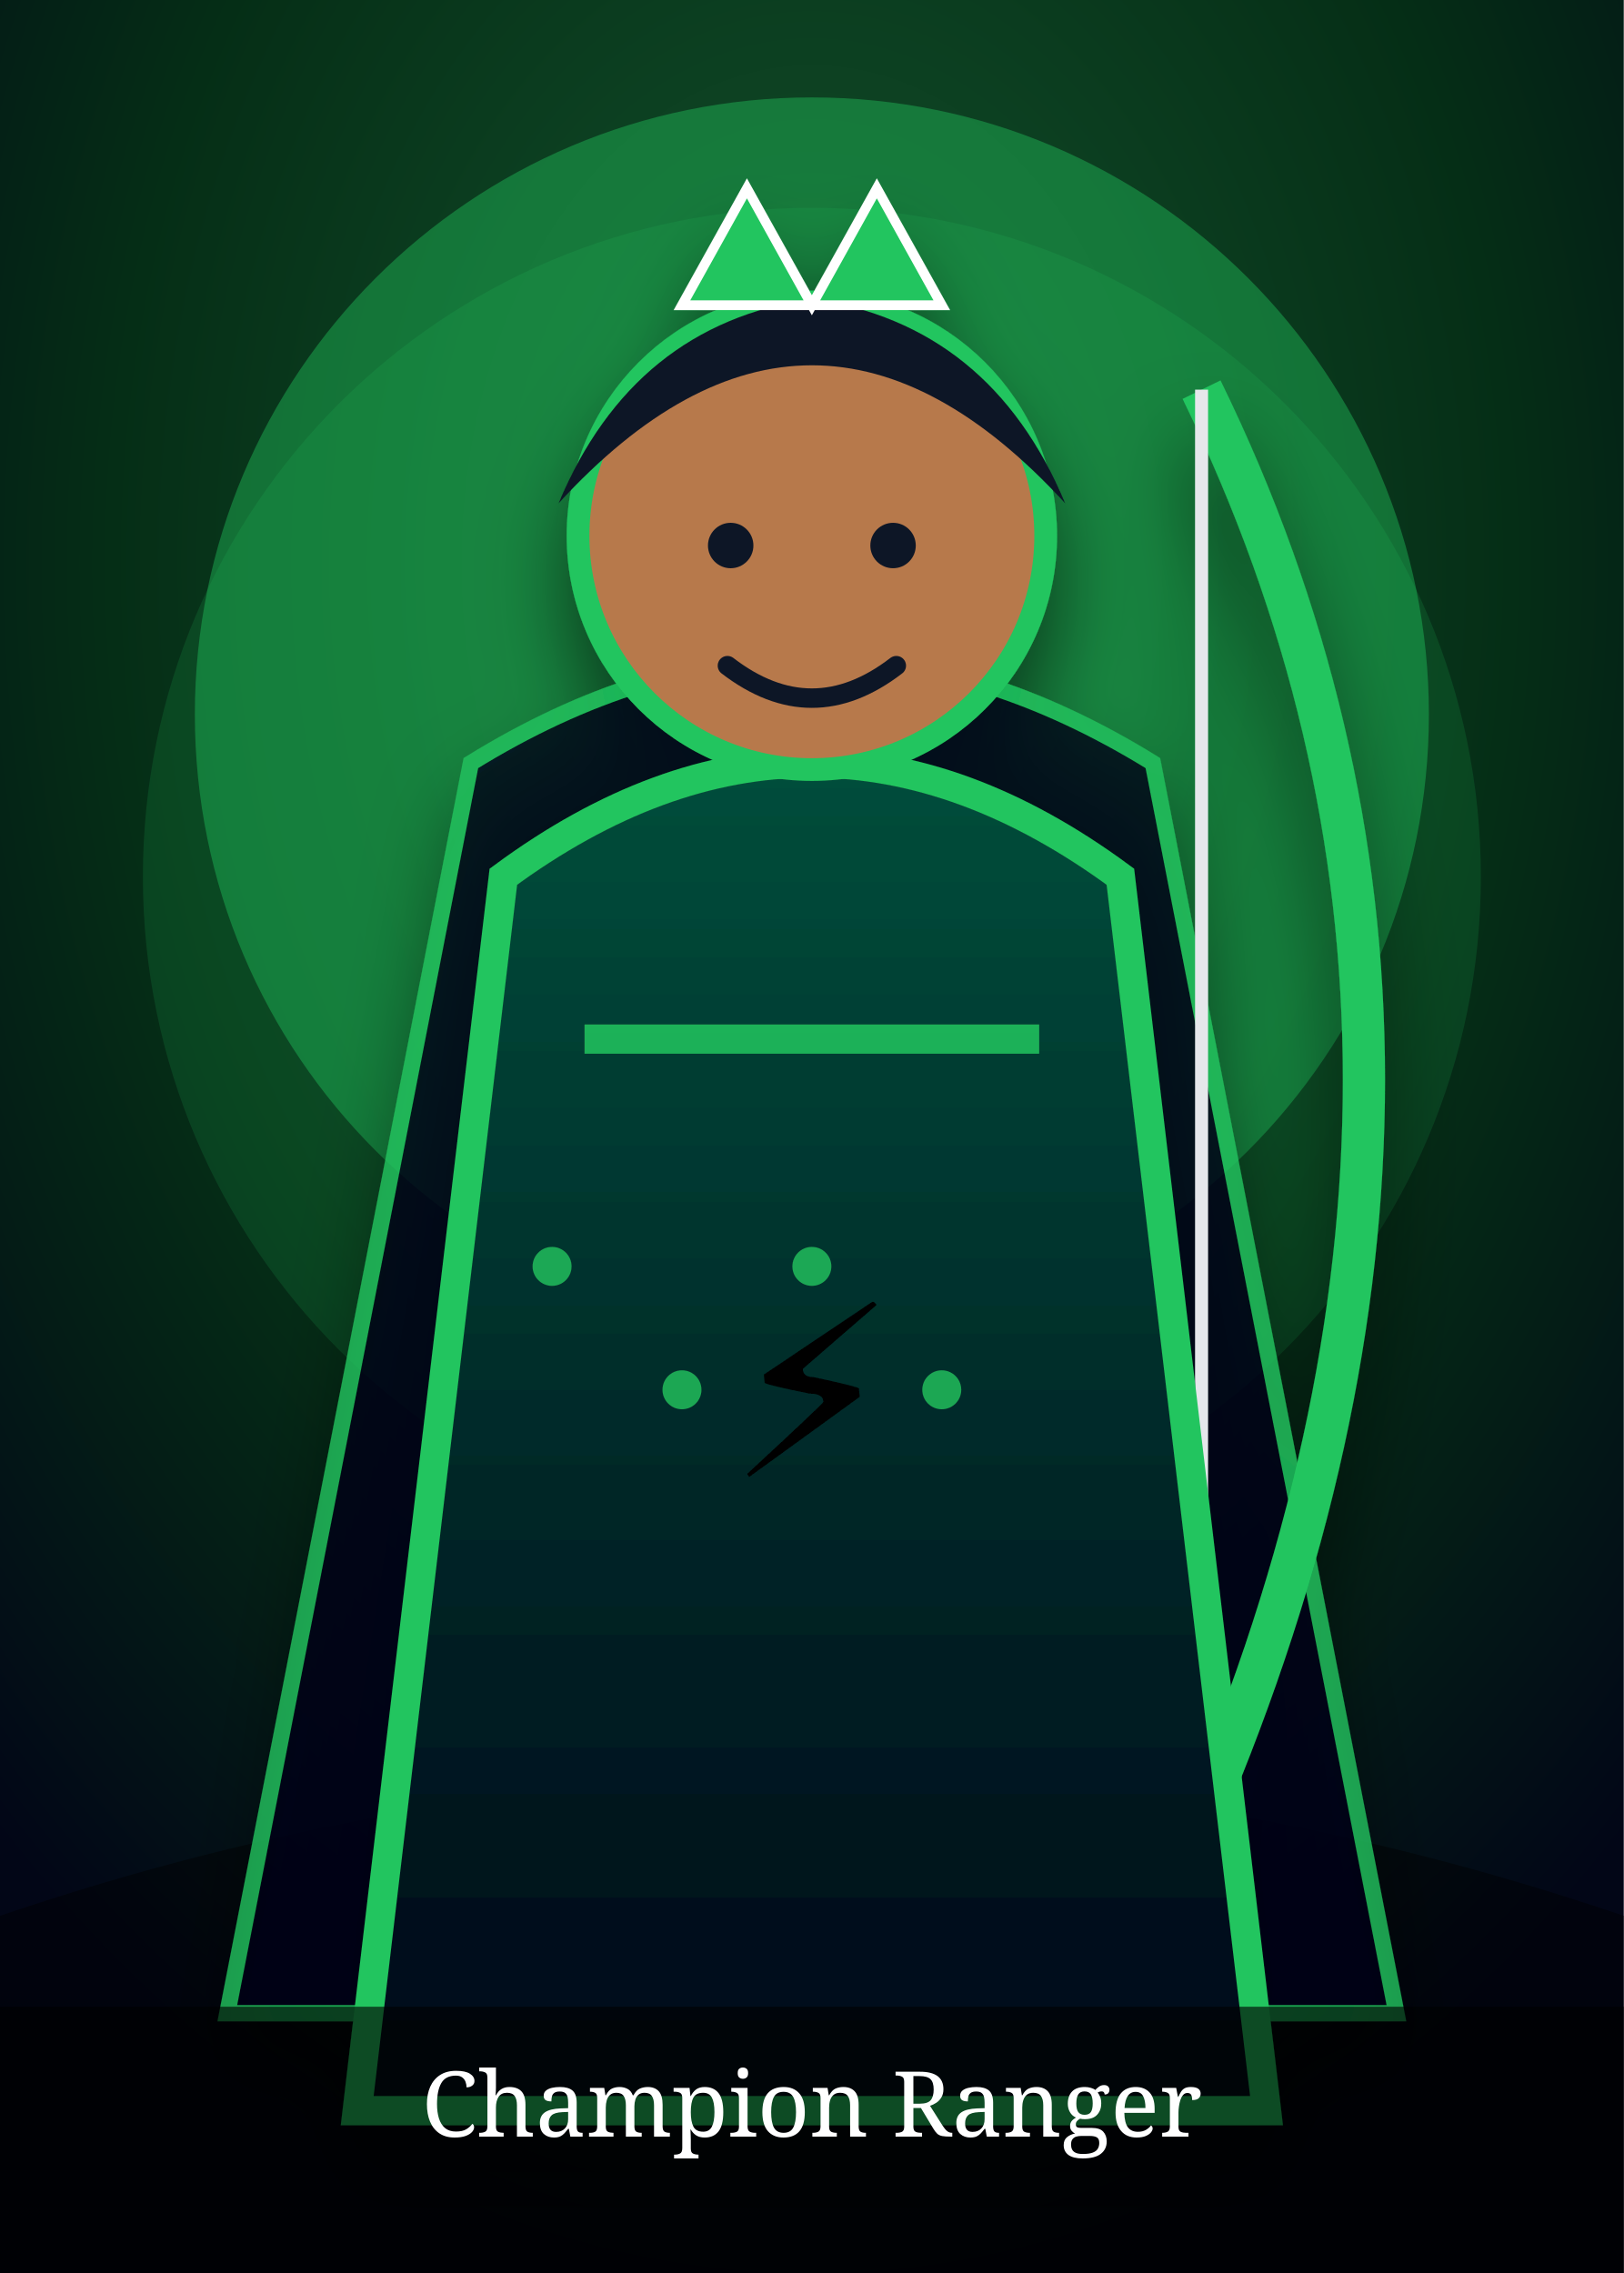
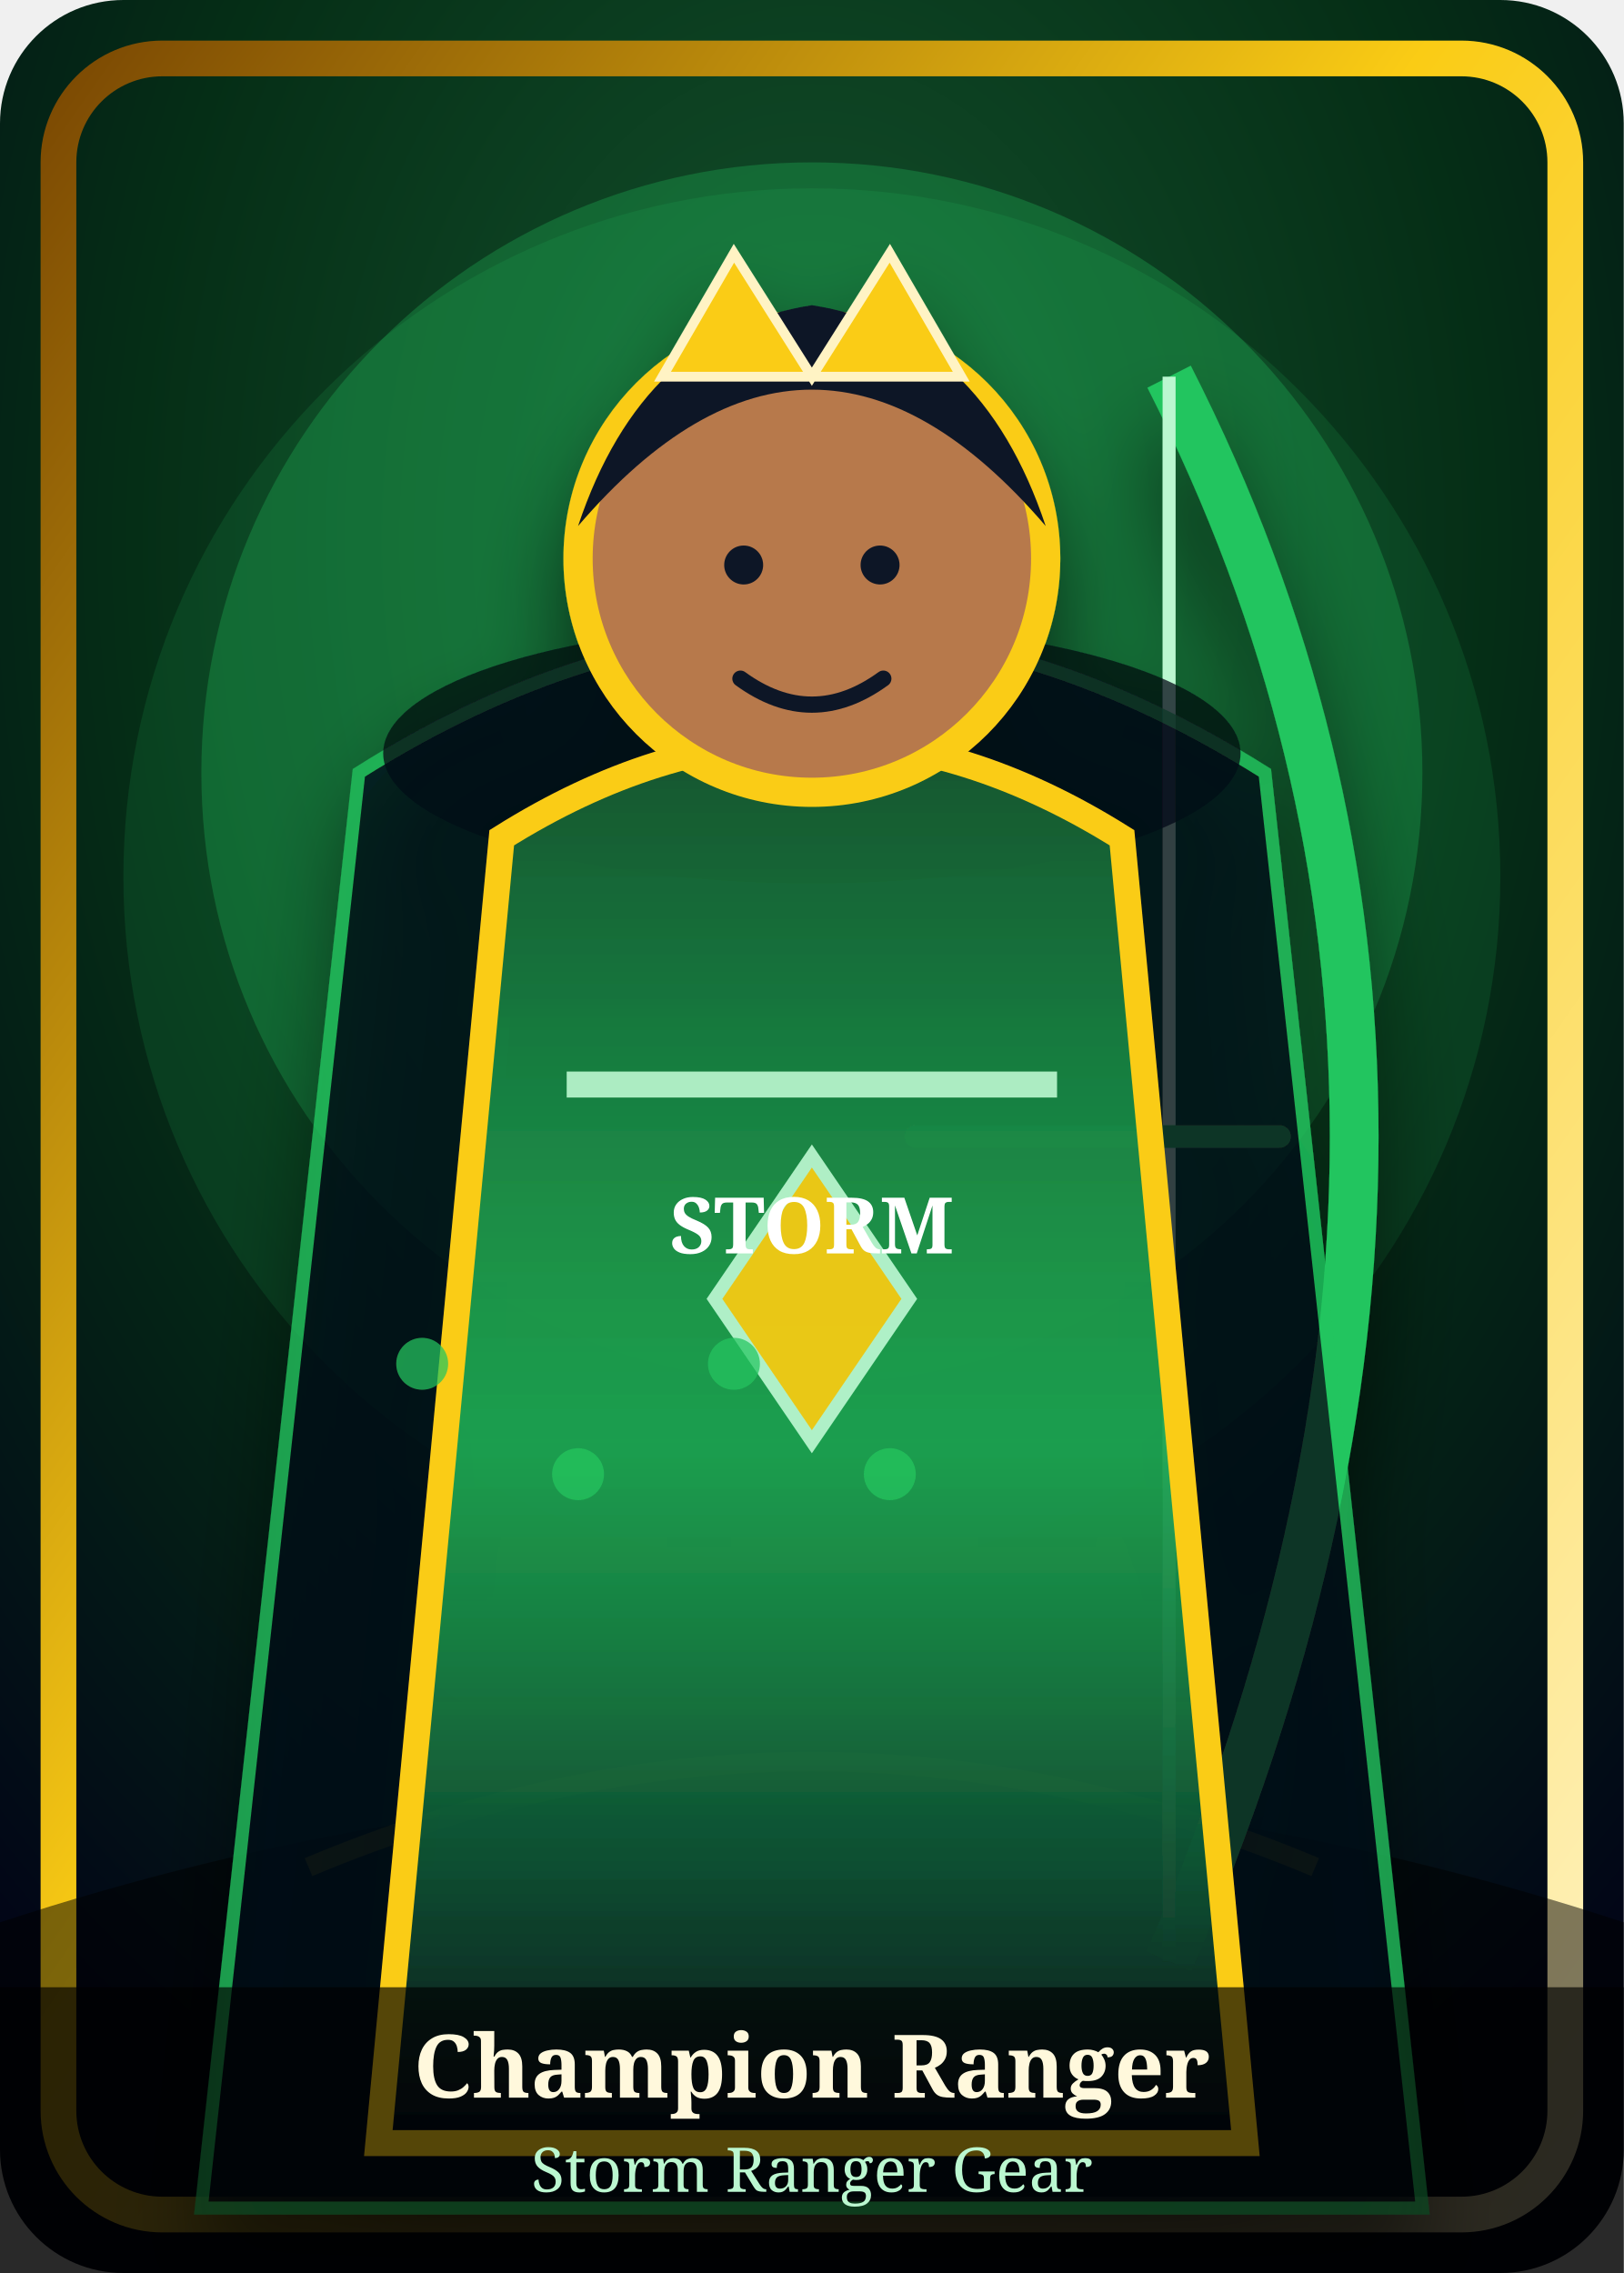
<svg xmlns="http://www.w3.org/2000/svg" width="500" height="700" viewBox="0 0 500 700">
  <defs>
-     <radialGradient id="bg" cx="50%" cy="25%" r="75%">
+     <radialGradient id="bg" cx="50%" cy="24%" r="78%">
      <stop offset="0%" stop-color="#14532d" />
-       <stop offset="58%" stop-color="#052e16" />
+       <stop offset="54%" stop-color="#052e16" />
      <stop offset="100%" stop-color="#020617" />
    </radialGradient>
+     <linearGradient id="gear" x1="0" x2="0" y1="0" y2="1">
+       <stop offset="0%" stop-color="#14532d" />
+       <stop offset="50%" stop-color="#22c55e" stop-opacity=".78" />
+       <stop offset="100%" stop-color="#050816" />
+     </linearGradient>
+     <linearGradient id="gold" x1="0" x2="1" y1="0" y2="1">
+       <stop offset="0%" stop-color="#7c4a03" />
+       <stop offset="45%" stop-color="#facc15" />
+       <stop offset="100%" stop-color="#fff3c4" />
+     </linearGradient>
    <filter id="shadow">
-       <feDropShadow dx="0" dy="16" stdDeviation="12" flood-color="#000" flood-opacity=".55" />
+       <feDropShadow dx="0" dy="18" stdDeviation="13" flood-color="#000" flood-opacity=".62" />
    </filter>
-     <linearGradient id="robe" x1="0" x2="0" y1="0" y2="1">
-       <stop offset="0%" stop-color="#064e3b" />
-       <stop offset="100%" stop-color="#020617" />
-     </linearGradient>
  </defs>
-   <rect width="500" height="700" fill="url(#bg)" />
-   <circle cx="250" cy="220" r="190" fill="#22c55e" opacity="0.42" />
-   <circle cx="250" cy="270" r="206" fill="#22c55e" opacity="0.155" />
-   <path d="M0 590 Q250 505 500 590 L500 700 L0 700 Z" fill="rgba(0,0,0,.45)" />
+   <rect width="500" height="700" rx="38" fill="url(#bg)" />
+   <rect x="18" y="18" width="464" height="664" rx="32" fill="none" stroke="url(#gold)" stroke-width="11" />
+   <circle cx="250" cy="238" r="188" fill="#22c55e" opacity="0.285" />
+   <circle cx="250" cy="270" r="212" fill="#22c55e" opacity="0.134" />
+   <path d="M95 575 Q250 510 405 575" stroke="#facc15" stroke-width="6" opacity=".65" fill="none" />
+   <path d="M0 592 Q250 510 500 592 L500 700 L0 700 Z" fill="rgba(0,0,0,.50)" />
  <g filter="url(#shadow)">
-     <path d="M145 235 Q250 170 355 235 L430 620 L70 620 Z" fill="#020617" opacity=".78" stroke="#22c55e" stroke-width="5" />
-     <path d="M370 120 Q470 325 370 560" fill="none" stroke="#22c55e" stroke-width="13" />
-     <line x1="370" y1="120" x2="370" y2="560" stroke="#e5e7eb" stroke-width="4" />
-     <path d="M155 270 Q250 200 345 270 L390 650 L110 650 Z" fill="url(#robe)" stroke="#22c55e" stroke-width="9" />
-     <path d="M180 320 L320 320" stroke="#22c55e" stroke-width="9" opacity=".85" />
-     <circle cx="250" cy="165" r="72" fill="#b7794b" stroke="#22c55e" stroke-width="7" />
-     <path d="M172 155 Q250 70 328 155 Q305 100 250 92 Q195 100 172 155Z" fill="#111827" />
-     <path d="M210 94 L230 58 L250 94 L270 58 L290 94 Z" fill="#22c55e" stroke="#fff" stroke-width="3" />
-     <circle cx="225" cy="168" r="7" fill="#111827" />
-     <circle cx="275" cy="168" r="7" fill="#111827" />
-     <path d="M224 205 Q250 225 276 205" stroke="#111827" stroke-width="6" fill="none" stroke-linecap="round" />
-     <text x="250" y="455" text-anchor="middle" font-size="74">⚡</text>
-     <circle cx="170" cy="390" r="6" fill="#22c55e" opacity=".8" />
-     <circle cx="210" cy="428" r="6" fill="#22c55e" opacity=".8" />
-     <circle cx="250" cy="390" r="6" fill="#22c55e" opacity=".8" />
-     <circle cx="290" cy="428" r="6" fill="#22c55e" opacity=".8" />
+     <path d="M360 116 Q474 340 360 604" fill="none" stroke="#22c55e" stroke-width="15" />
+     <line x1="360" y1="116" x2="360" y2="604" stroke="#bbf7d0" stroke-width="4" />
+     <line x1="282" y1="350" x2="394" y2="350" stroke="#22c55e" stroke-width="7" stroke-linecap="round" />
+     <path d="M110.5 238 Q250 150 389.5 238 L438 680 L62 680 Z" fill="#050816" opacity=".76" stroke="#22c55e" stroke-width="4" />
+     <ellipse cx="250" cy="232" rx="132" ry="40" fill="#050816" opacity=".75" />
+     <path d="M154.5 258 Q250 198 345.5 258 L383.5 660 L116.5 660 Z" fill="url(#gear)" stroke="#facc15" stroke-width="8" />
+     <path d="M174.5 334 L325.5 334" stroke="#bbf7d0" stroke-width="8" opacity=".9" />
+     <circle cx="250" cy="172" r="72" fill="#b7794b" stroke="#facc15" stroke-width="9" />
+     <path d="M178 162 Q250 78 322 162 Q302 102 250 94 Q198 102 178 162Z" fill="#111827" />
+     <path d="M204 116 L226 78 L250 116 L274 78 L296 116 Z" fill="#facc15" stroke="#fff3c4" stroke-width="3" />
+     <circle cx="229" cy="174" r="6" fill="#111827" />
+     <circle cx="271" cy="174" r="6" fill="#111827" />
+     <path d="M228 209 Q250 225 272 209" stroke="#111827" stroke-width="5" fill="none" stroke-linecap="round" />
+     <path d="M220 400 L250 356 L280 400 L250 444 Z" fill="#facc15" stroke="#bbf7d0" stroke-width="4" opacity=".92" />
+     <text x="250" y="386" text-anchor="middle" fill="#ffffff" font-family="Georgia,serif" font-size="24" font-weight="700">STORM</text>
+     <circle cx="130" cy="420" r="8" fill="#22c55e" opacity=".72" />
+     <circle cx="178" cy="454" r="8" fill="#22c55e" opacity=".72" />
+     <circle cx="226" cy="420" r="8" fill="#22c55e" opacity=".72" />
+     <circle cx="274" cy="454" r="8" fill="#22c55e" opacity=".72" />
  </g>
-   <rect x="0" y="618" width="500" height="82" fill="rgba(0,0,0,.62)" />
-   <text x="250" y="658" text-anchor="middle" fill="#fff" font-family="Georgia,serif" font-size="28">Champion Ranger</text>
+   <rect x="0" y="612" width="500" height="88" fill="rgba(0,0,0,.66)" />
+   <text x="250" y="646" text-anchor="middle" fill="#fff8dc" font-family="Georgia,serif" font-size="27" font-weight="700">Champion Ranger</text>
+   <text x="250" y="675" text-anchor="middle" fill="#bbf7d0" font-family="Georgia,serif" font-size="19">Storm Ranger Gear</text>
</svg>
